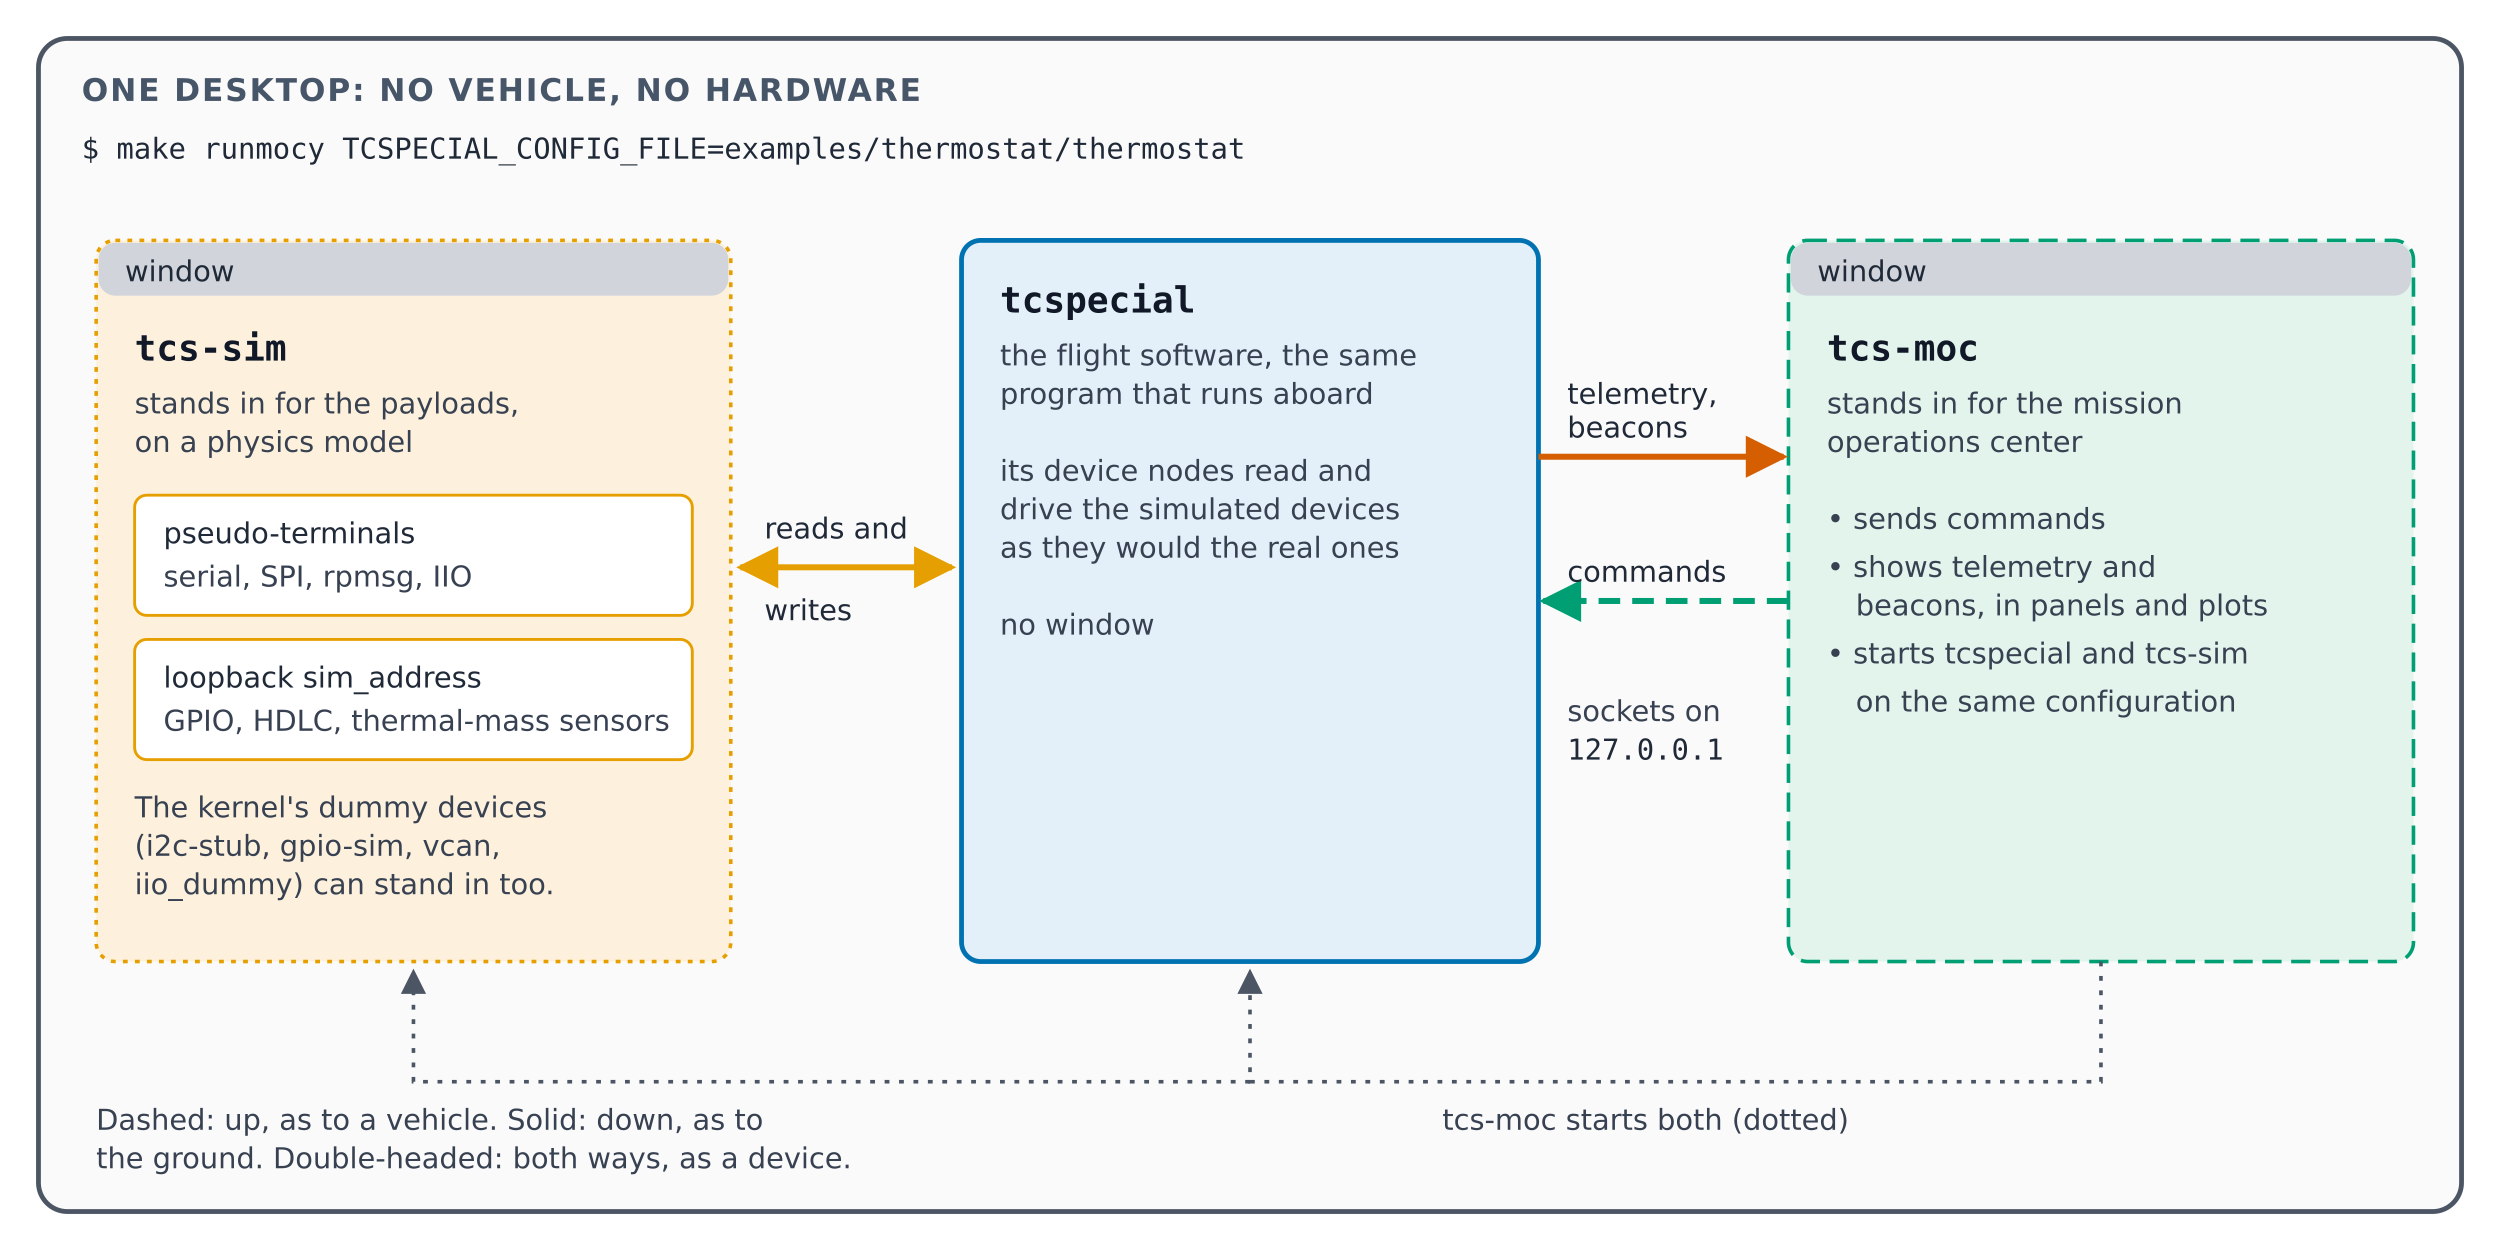
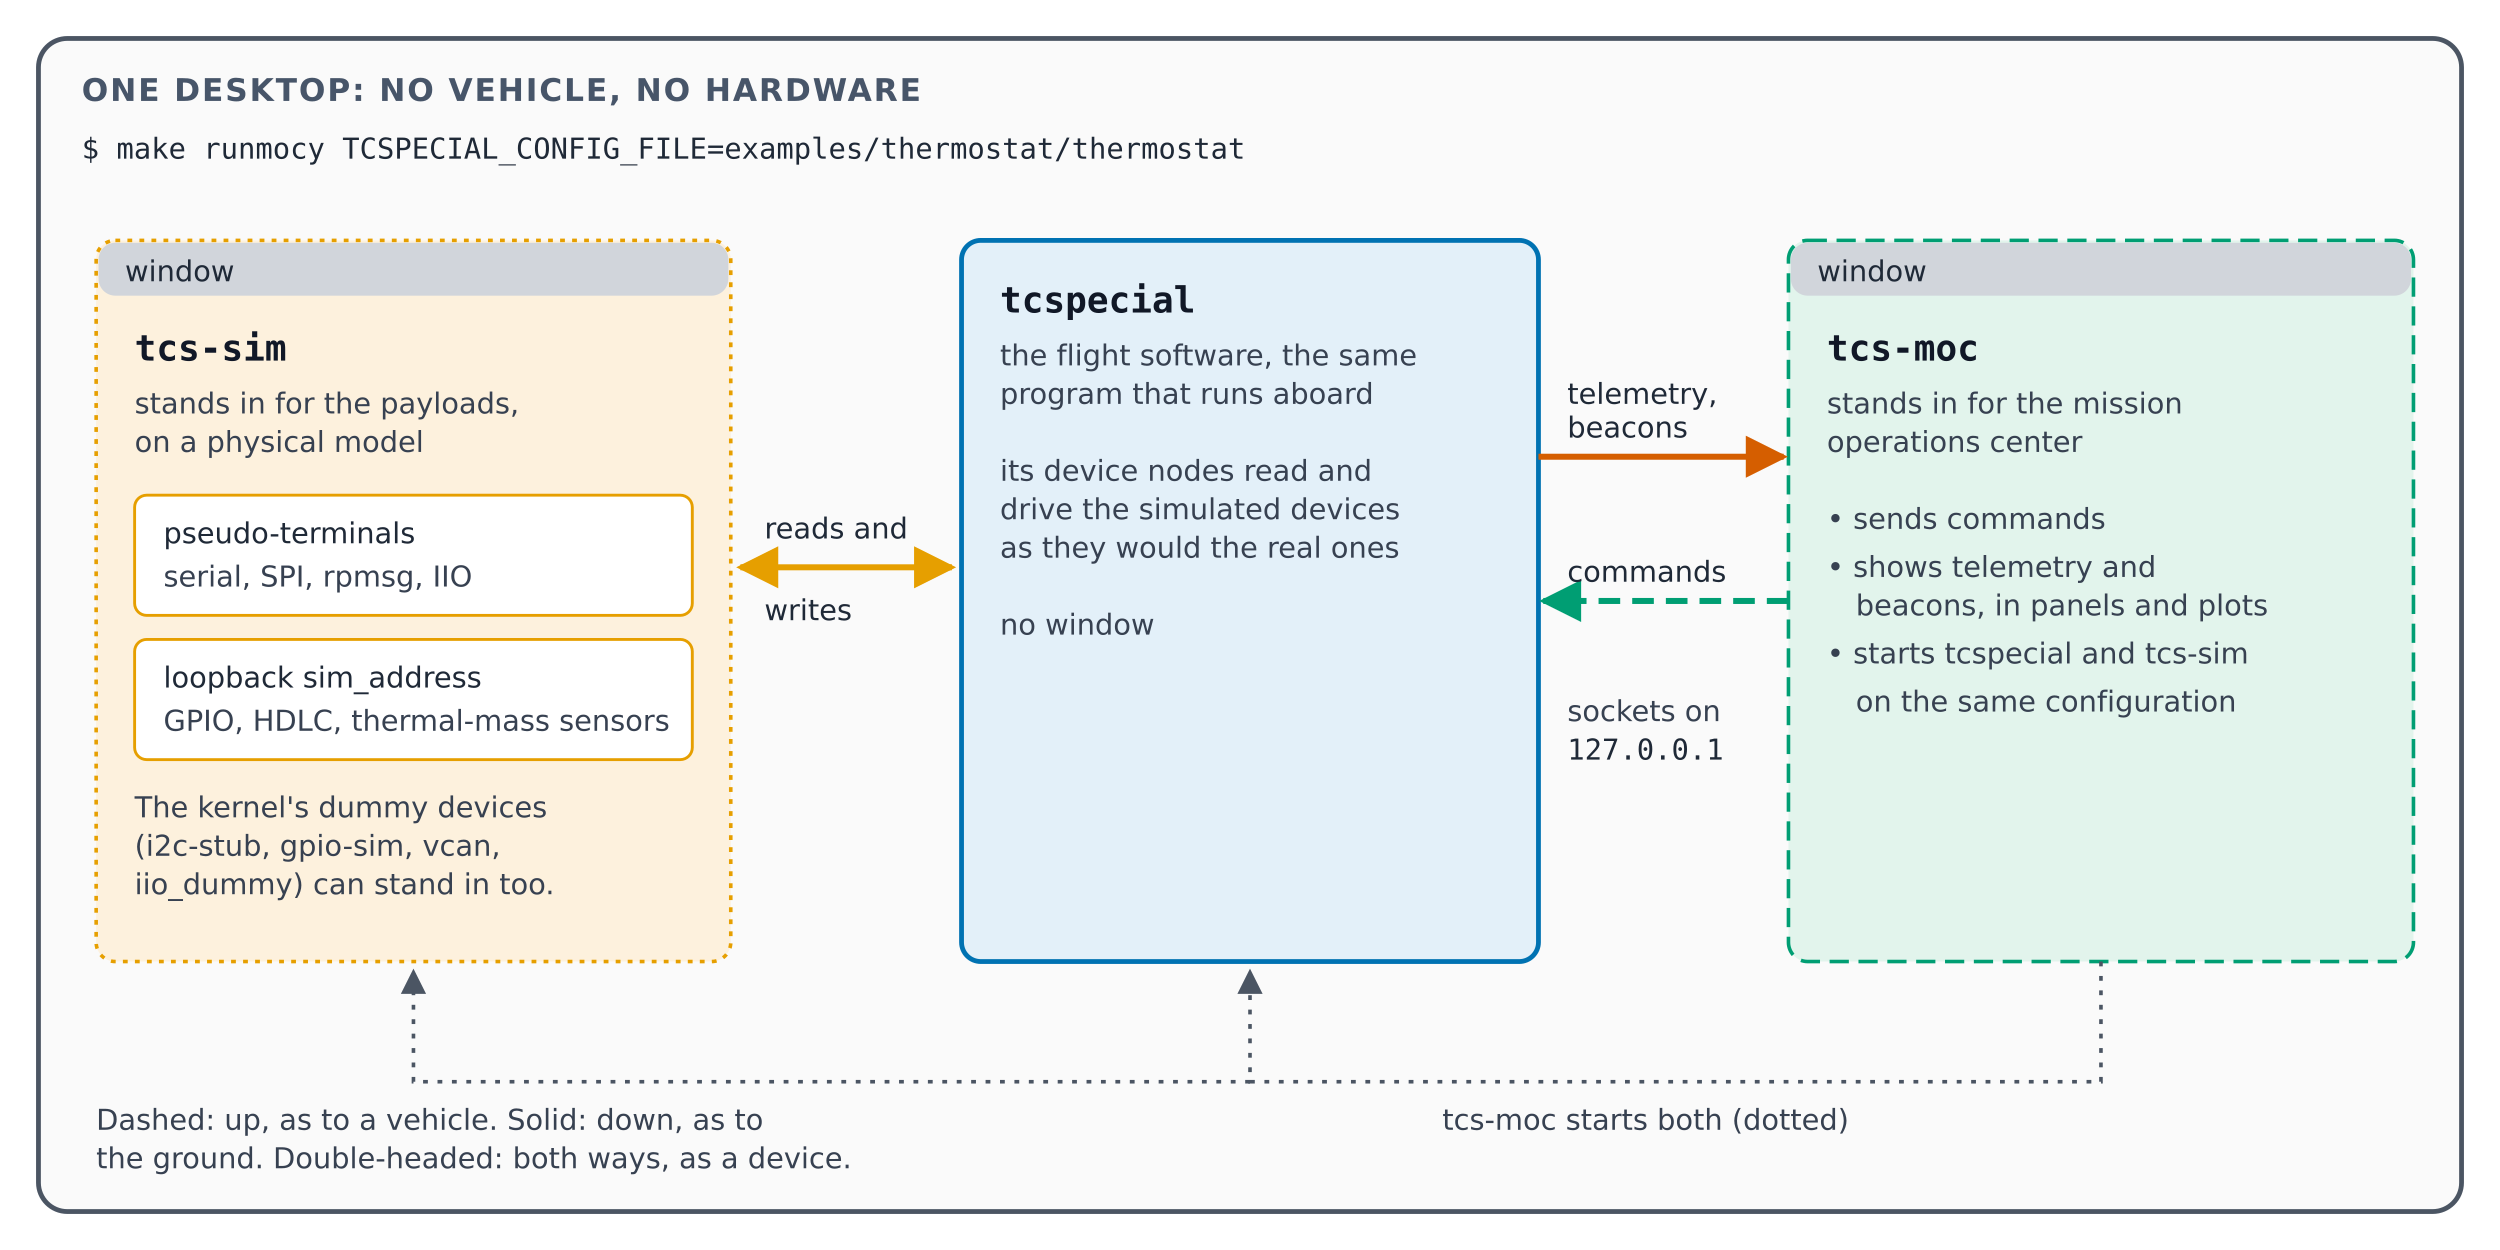
<svg xmlns="http://www.w3.org/2000/svg" width="1040" height="520" viewBox="0 0 1040 520" role="img" aria-labelledby="title desc">
  <defs>
    <style>
      text { font-family: "DejaVu Sans", Helvetica, Arial, sans-serif; fill: #111827; }
      .name { font-family: "DejaVu Sans Mono", Menlo, Consolas, monospace; font-size: 15px; font-weight: bold; }
      .kind { font-size: 12px; fill: #374151; }
      .label { font-size: 12px; fill: #1f2937; }
      .code { font-family: "DejaVu Sans Mono", Menlo, Consolas, monospace; font-size: 12px; fill: #1f2937; }
      .heading { font-size: 13px; font-weight: bold; fill: #475569; letter-spacing: 0.06em; }
      .desk { fill: #fafafa; stroke: #4b5563; stroke-width: 2; }
      .moc { fill: #e2f4ec; stroke: #009E73; stroke-width: 1.5; stroke-dasharray: 8 4; }
      .flight { fill: #e3f0f9; stroke: #0072B2; stroke-width: 2; }
      .sim { fill: #fdf1dd; stroke: #E69F00; stroke-width: 1.5; stroke-dasharray: 2 3; }
      .dev { fill: #ffffff; stroke: #E69F00; stroke-width: 1.2; }
      .bar { fill: #d1d5db; }
      .down { stroke: #D55E00; stroke-width: 2.5; fill: none; marker-end: url(#red); }
      .up { stroke: #009E73; stroke-width: 2.5; fill: none; stroke-dasharray: 9 5; marker-end: url(#green); }
      .io { stroke: #E69F00; stroke-width: 2.5; fill: none; marker-start: url(#orange-back); marker-end: url(#orange); }
      .start { stroke: #4b5563; stroke-width: 1.5; fill: none; stroke-dasharray: 2 4; marker-end: url(#grey); }
    </style>
    <marker id="red" viewBox="0 0 10 10" refX="9" refY="5" markerWidth="7" markerHeight="7" orient="auto">
      <path d="M0,0 L10,5 L0,10 z" fill="#D55E00" />
    </marker>
    <marker id="green" viewBox="0 0 10 10" refX="9" refY="5" markerWidth="7" markerHeight="7" orient="auto">
      <path d="M0,0 L10,5 L0,10 z" fill="#009E73" />
    </marker>
    <marker id="orange" viewBox="0 0 10 10" refX="9" refY="5" markerWidth="7" markerHeight="7" orient="auto">
      <path d="M0,0 L10,5 L0,10 z" fill="#E69F00" />
    </marker>
    <marker id="orange-back" viewBox="0 0 10 10" refX="1" refY="5" markerWidth="7" markerHeight="7" orient="auto">
      <path d="M10,0 L0,5 L10,10 z" fill="#E69F00" />
    </marker>
    <marker id="grey" viewBox="0 0 10 10" refX="9" refY="5" markerWidth="7" markerHeight="7" orient="auto">
      <path d="M0,0 L10,5 L0,10 z" fill="#4b5563" />
    </marker>
  </defs>
  <rect width="1040" height="520" fill="#ffffff" />
  <rect class="desk" x="16" y="16" width="1008" height="488" rx="12" />
  <text class="heading" x="34" y="42">ONE DESKTOP: NO VEHICLE, NO HARDWARE</text>
  <text class="code" x="34" y="66">$ make runmocy TCSPECIAL_CONFIG_FILE=examples/thermostat/thermostat</text>
  <rect class="sim" x="40" y="100" width="264" height="300" rx="8" />
  <rect class="bar" x="41" y="101" width="262" height="22" rx="7" />
  <text class="label" x="52" y="117">window</text>
  <text class="name" x="56" y="150">tcs-sim</text>
  <text class="kind" x="56" y="172">stands in for the payloads,</text>
-   <text class="kind" x="56" y="188">on a physics model</text>
+   <text class="kind" x="56" y="188">on a physical model</text>
  <rect class="dev" x="56" y="206" width="232" height="50" rx="5" />
  <text class="label" x="68" y="226">pseudo-terminals</text>
  <text class="kind" x="68" y="244">serial, SPI, rpmsg, IIO</text>
  <rect class="dev" x="56" y="266" width="232" height="50" rx="5" />
  <text class="label" x="68" y="286">loopback sim_address</text>
  <text class="kind" x="68" y="304">GPIO, HDLC, thermal-mass sensors</text>
  <text class="kind" x="56" y="340">The kernel's dummy devices</text>
  <text class="kind" x="56" y="356">(i2c-stub, gpio-sim, vcan,</text>
  <text class="kind" x="56" y="372">iio_dummy) can stand in too.</text>
  <rect class="flight" x="400" y="100" width="240" height="300" rx="8" />
  <text class="name" x="416" y="130">tcspecial</text>
  <text class="kind" x="416" y="152">the flight software, the same</text>
  <text class="kind" x="416" y="168">program that runs aboard</text>
  <text class="kind" x="416" y="200">its device nodes read and</text>
  <text class="kind" x="416" y="216">drive the simulated devices</text>
  <text class="kind" x="416" y="232">as they would the real ones</text>
  <text class="kind" x="416" y="264">no window</text>
  <rect class="moc" x="744" y="100" width="260" height="300" rx="8" />
  <rect class="bar" x="745" y="101" width="258" height="22" rx="7" />
  <text class="label" x="756" y="117">window</text>
  <text class="name" x="760" y="150">tcs-moc</text>
  <text class="kind" x="760" y="172">stands in for the mission</text>
  <text class="kind" x="760" y="188">operations center</text>
  <text class="kind" x="760" y="220">• sends commands</text>
  <text class="kind" x="760" y="240">• shows telemetry and</text>
  <text class="kind" x="772" y="256">beacons, in panels and plots</text>
  <text class="kind" x="760" y="276">• starts tcspecial and tcs-sim</text>
  <text class="kind" x="772" y="296">on the same configuration</text>
  <path class="io" d="M308,236 H396" />
  <text class="label" x="318" y="224">reads and</text>
  <text class="label" x="318" y="258">writes</text>
  <path class="down" d="M640,190 H742" />
  <text class="label" x="652" y="168">telemetry,</text>
  <text class="label" x="652" y="182">beacons</text>
  <path class="up" d="M744,250 H642" />
  <text class="label" x="652" y="242">commands</text>
  <text class="kind" x="652" y="300">sockets on</text>
  <text class="code" x="652" y="316">127.0.0.1</text>
  <path class="start" d="M874,400 V450 H520 V404" />
  <path class="start" d="M520,450 H172 V404" />
  <text class="kind" x="600" y="470">tcs-moc starts both (dotted)</text>
  <text class="kind" x="40" y="470">Dashed: up, as to a vehicle. Solid: down, as to</text>
  <text class="kind" x="40" y="486">the ground. Double-headed: both ways, as a device.</text>
</svg>
